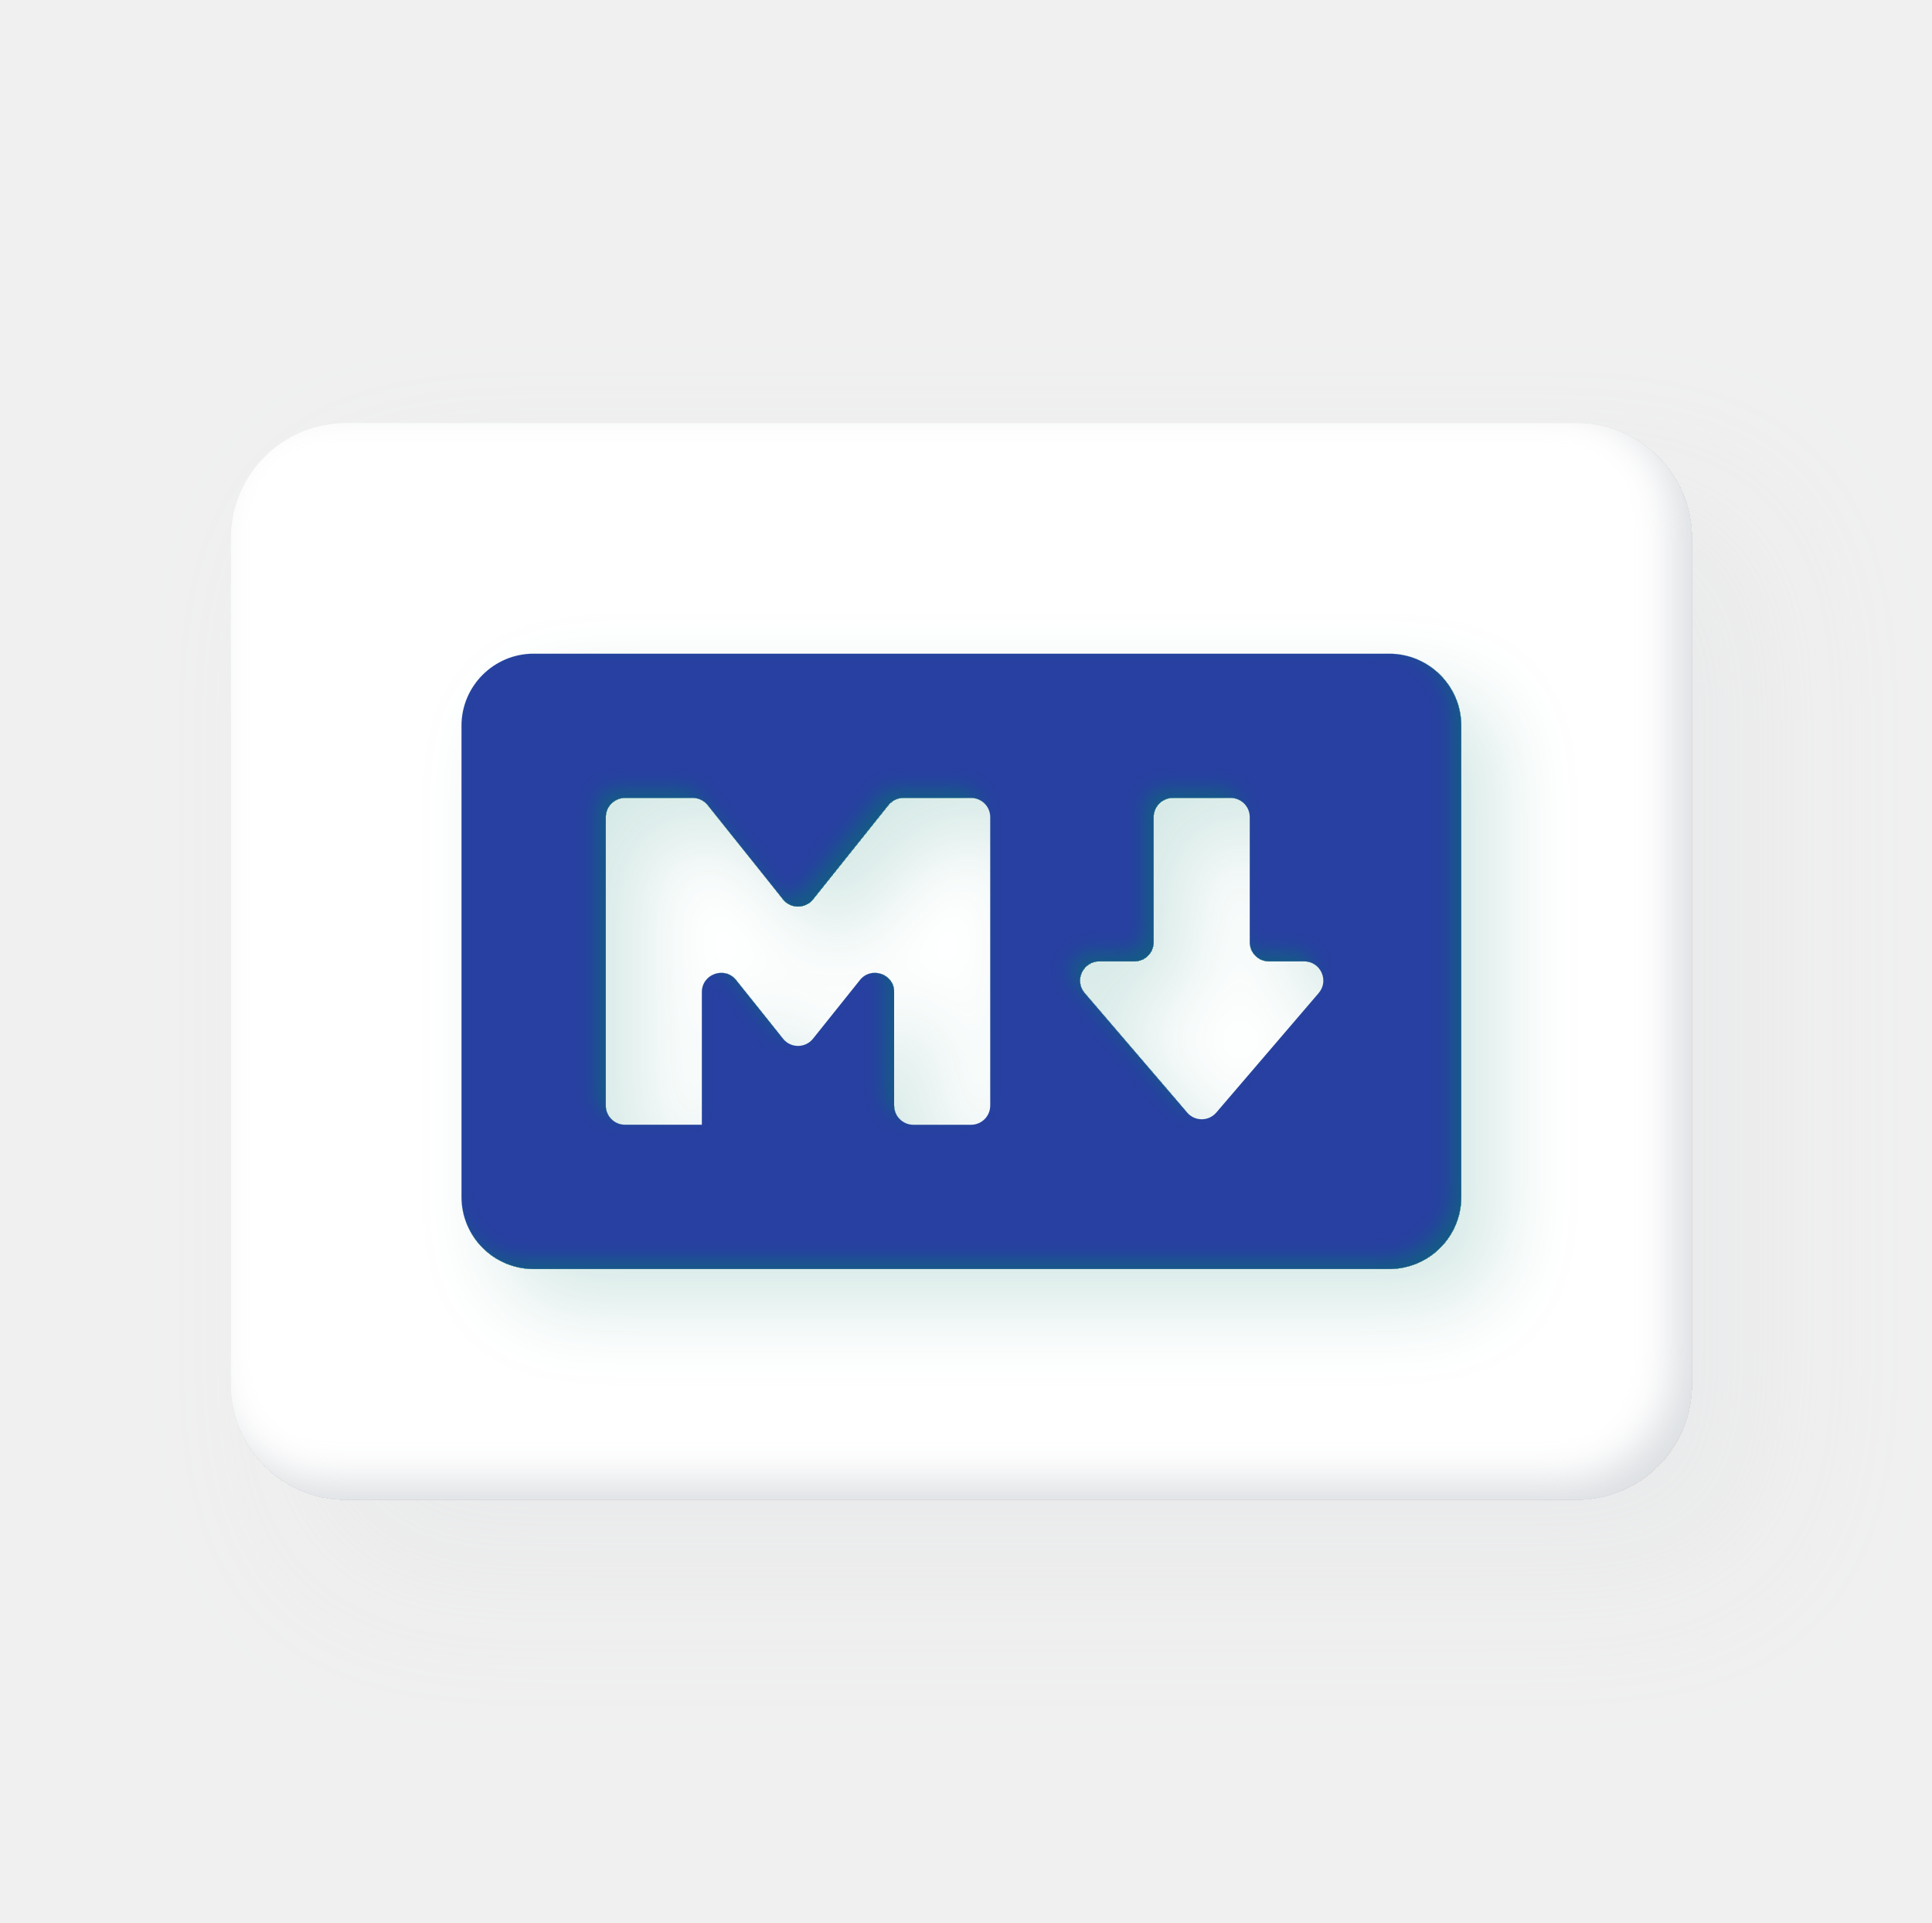
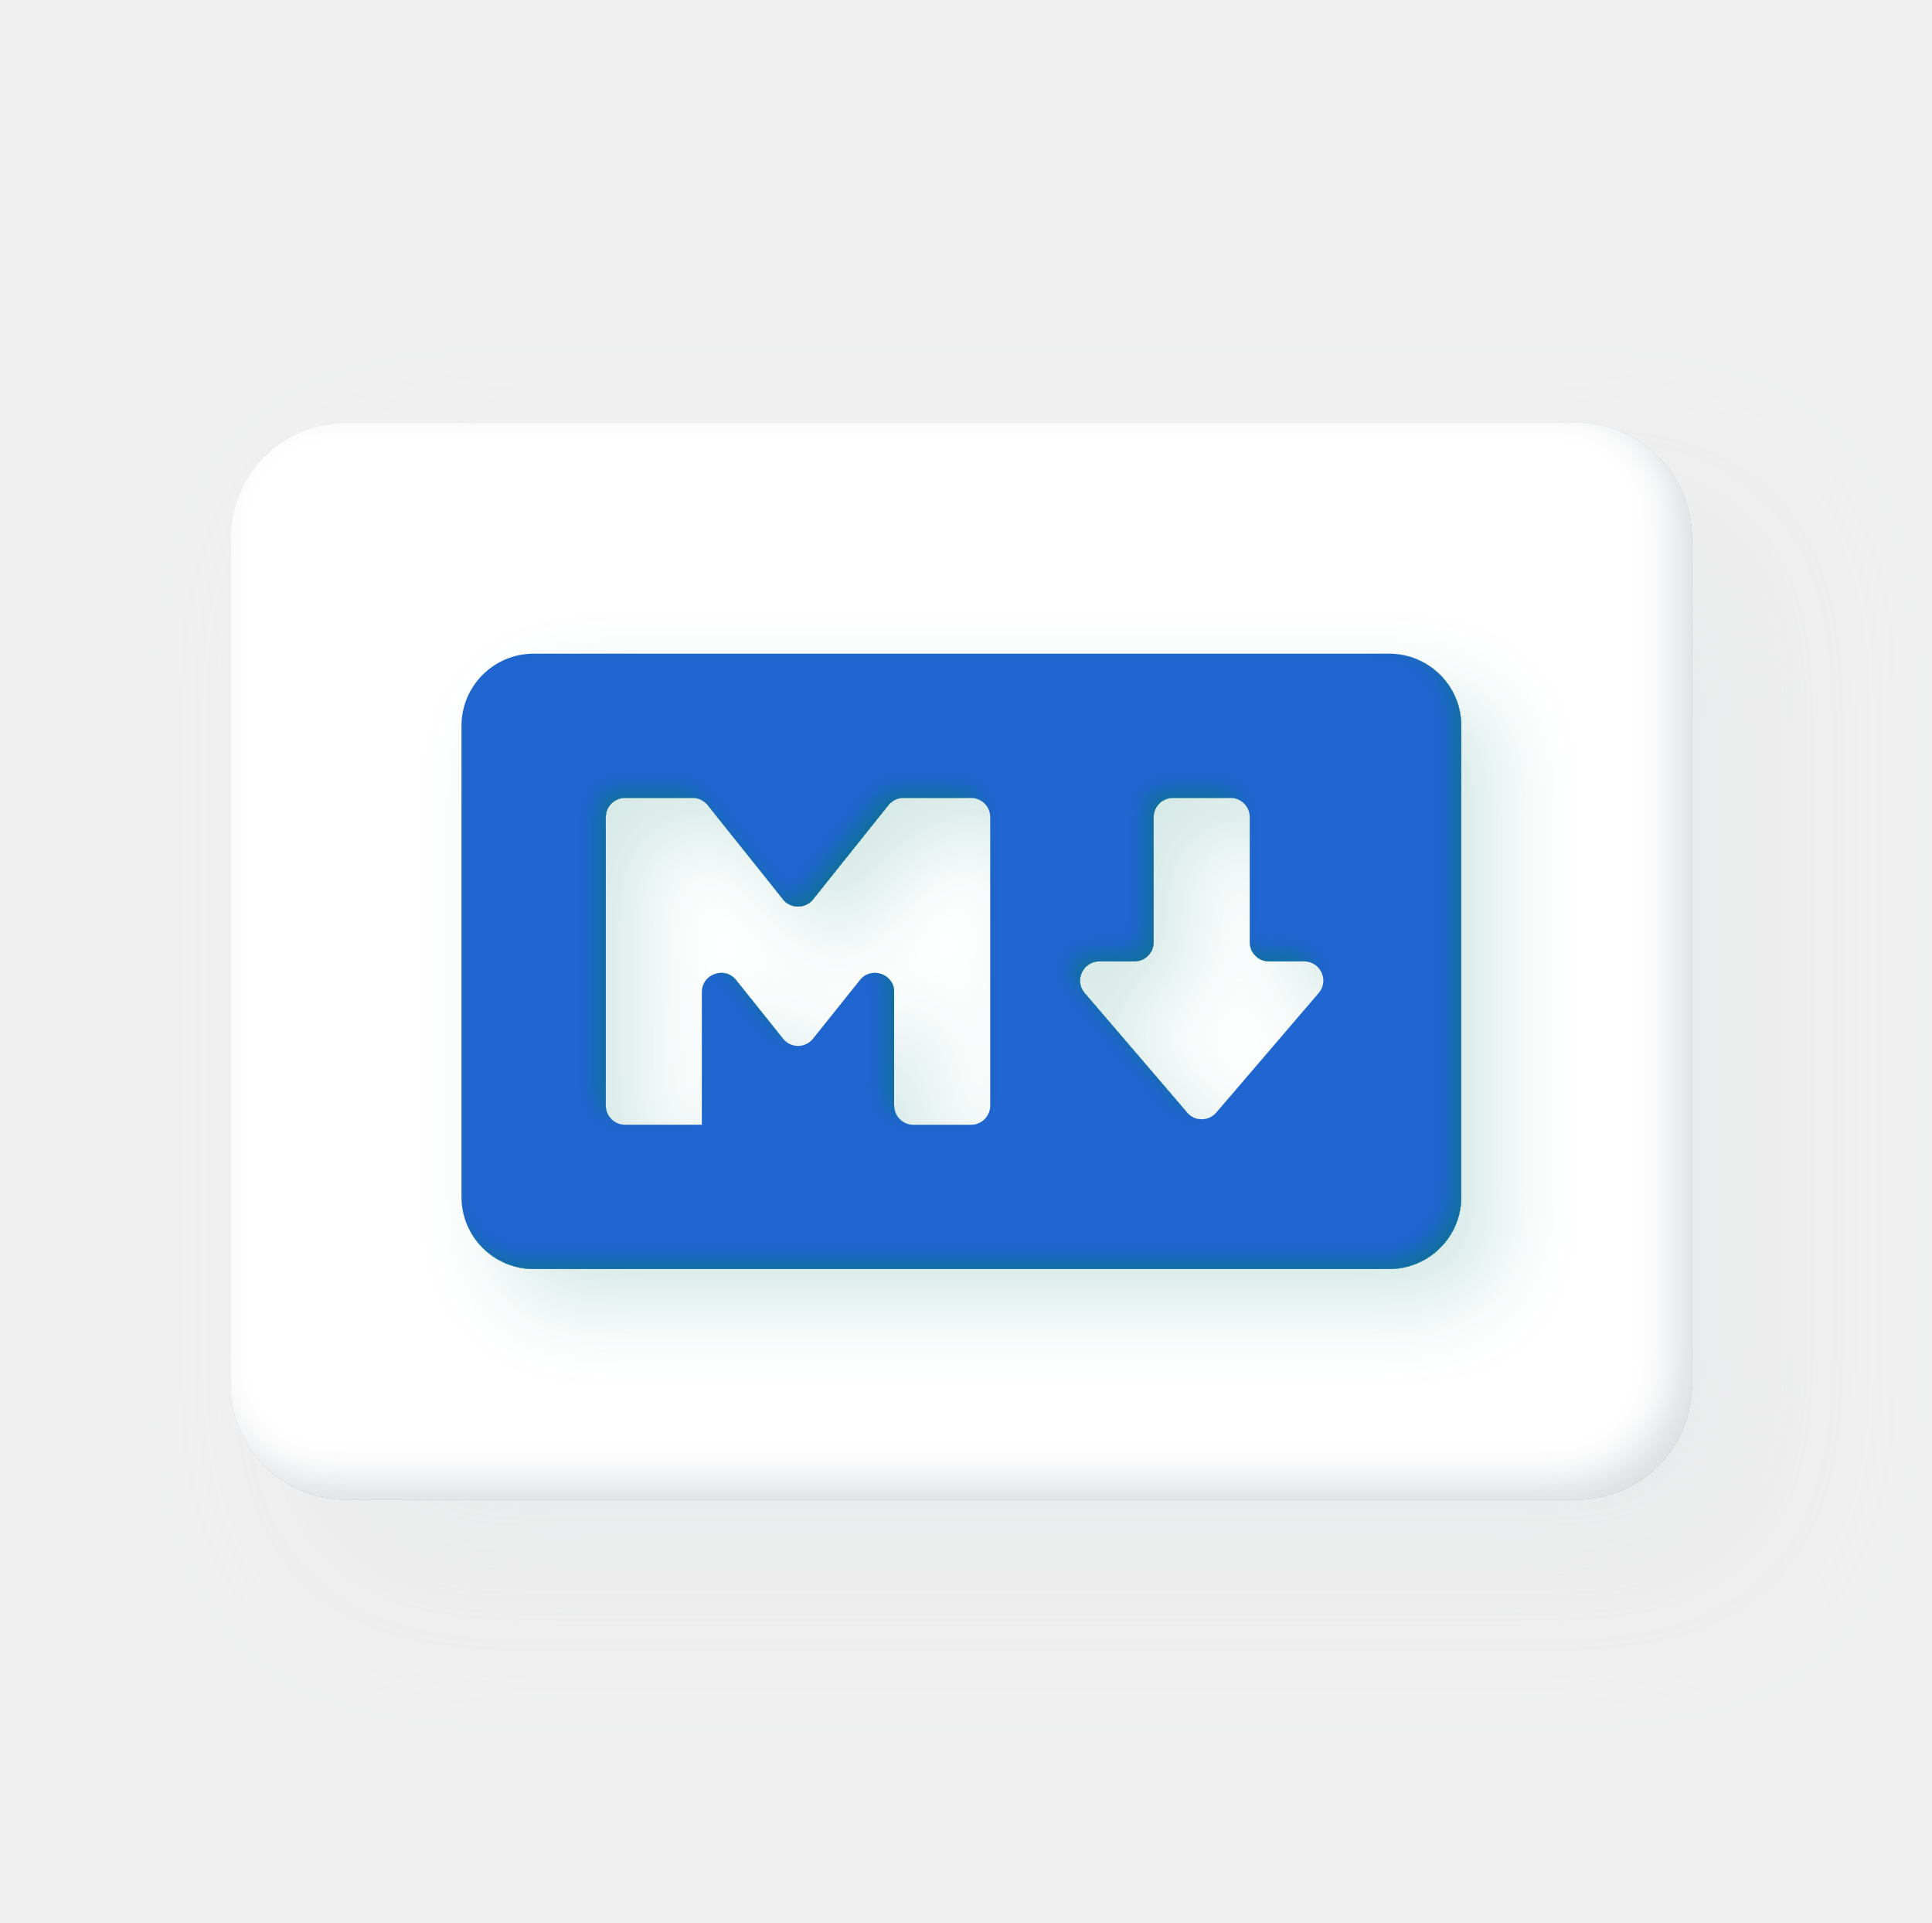
<svg xmlns="http://www.w3.org/2000/svg" width="201" height="200" viewBox="0 0 201 200" fill="none">
  <g filter="url(#filter0_di_2208_147554)">
    <rect x="24.014" y="44" width="152" height="112" rx="12" fill="white" />
  </g>
  <g filter="url(#filter1_di_2208_147554)">
-     <path d="M144.524 132H55.517C51.38 132 48.014 128.639 48.014 124.502V75.498C48.014 71.361 51.38 68 55.517 68H144.518C148.655 68 152.021 71.361 152.021 75.498V124.502C152.027 128.639 148.66 132 144.524 132ZM73.02 117.004V103.203C73.02 101.313 75.401 100.477 76.582 101.954L81.46 108.049C82.26 109.05 83.782 109.05 84.583 108.049L89.46 101.954C90.641 100.477 93.022 101.313 93.022 103.203V115.004C93.022 116.109 93.917 117.004 95.022 117.004H101.022C102.127 117.004 103.022 116.109 103.022 115.004V84.996C103.022 83.891 102.127 82.996 101.022 82.996H93.983C93.376 82.996 92.801 83.272 92.421 83.746L84.583 93.546C83.782 94.547 82.26 94.547 81.459 93.546L73.621 83.746C73.242 83.272 72.667 82.996 72.059 82.996H65.02C63.915 82.996 63.02 83.891 63.02 84.996V114.999C63.02 116.104 63.915 116.999 65.02 116.999H73.015C73.018 116.999 73.02 117.001 73.02 117.004V117.004ZM137.193 103.301C138.305 102.004 137.383 100 135.675 100H132.022C130.918 100 130.022 99.105 130.022 98V84.996C130.022 83.891 129.127 82.996 128.022 82.996H122.016C120.912 82.996 120.016 83.891 120.016 84.996V98C120.016 99.105 119.121 100 118.016 100H114.365C112.656 100 111.734 102.004 112.846 103.302L123.503 115.732C124.301 116.663 125.742 116.663 126.54 115.732L137.193 103.301Z" fill="#2740A1" />
+     <path d="M144.524 132H55.517C51.38 132 48.014 128.639 48.014 124.502V75.498C48.014 71.361 51.38 68 55.517 68H144.518C148.655 68 152.021 71.361 152.021 75.498V124.502C152.027 128.639 148.66 132 144.524 132ZM73.02 117.004V103.203C73.02 101.313 75.401 100.477 76.582 101.954L81.46 108.049C82.26 109.05 83.782 109.05 84.583 108.049L89.46 101.954C90.641 100.477 93.022 101.313 93.022 103.203V115.004C93.022 116.109 93.917 117.004 95.022 117.004H101.022C102.127 117.004 103.022 116.109 103.022 115.004V84.996C103.022 83.891 102.127 82.996 101.022 82.996H93.983C93.376 82.996 92.801 83.272 92.421 83.746L84.583 93.546C83.782 94.547 82.26 94.547 81.459 93.546L73.621 83.746C73.242 83.272 72.667 82.996 72.059 82.996H65.02C63.915 82.996 63.02 83.891 63.02 84.996V114.999C63.02 116.104 63.915 116.999 65.02 116.999H73.015C73.018 116.999 73.02 117.001 73.02 117.004V117.004ZM137.193 103.301C138.305 102.004 137.383 100 135.675 100H132.022C130.918 100 130.022 99.105 130.022 98V84.996C130.022 83.891 129.127 82.996 128.022 82.996H122.016C120.912 82.996 120.016 83.891 120.016 84.996V98C120.016 99.105 119.121 100 118.016 100H114.365C112.656 100 111.734 102.004 112.846 103.302L123.503 115.732C124.301 116.663 125.742 116.663 126.54 115.732L137.193 103.301Z" fill="#2065D1" />
  </g>
  <defs>
    <filter id="filter0_di_2208_147554" x="16.014" y="36" width="184" height="144" filterUnits="userSpaceOnUse" color-interpolation-filters="sRGB">
      <feFlood flood-opacity="0" result="BackgroundImageFix" />
      <feColorMatrix in="SourceAlpha" type="matrix" values="0 0 0 0 0 0 0 0 0 0 0 0 0 0 0 0 0 0 127 0" result="hardAlpha" />
      <feOffset dx="8" dy="8" />
      <feGaussianBlur stdDeviation="8" />
      <feColorMatrix type="matrix" values="0 0 0 0 0.771 0 0 0 0 0.793 0 0 0 0 0.819 0 0 0 0.16 0" />
      <feBlend mode="normal" in2="BackgroundImageFix" result="effect1_dropShadow_2208_147554" />
      <feBlend mode="normal" in="SourceGraphic" in2="effect1_dropShadow_2208_147554" result="shape" />
      <feColorMatrix in="SourceAlpha" type="matrix" values="0 0 0 0 0 0 0 0 0 0 0 0 0 0 0 0 0 0 127 0" result="hardAlpha" />
      <feOffset dx="-2" dy="-2" />
      <feGaussianBlur stdDeviation="2" />
      <feComposite in2="hardAlpha" operator="arithmetic" k2="-1" k3="1" />
      <feColorMatrix type="matrix" values="0 0 0 0 0.717 0 0 0 0 0.741 0 0 0 0 0.768 0 0 0 0.48 0" />
      <feBlend mode="normal" in2="shape" result="effect2_innerShadow_2208_147554" />
    </filter>
    <filter id="filter1_di_2208_147554" x="44.014" y="64" width="120.008" height="80" filterUnits="userSpaceOnUse" color-interpolation-filters="sRGB">
      <feFlood flood-opacity="0" result="BackgroundImageFix" />
      <feColorMatrix in="SourceAlpha" type="matrix" values="0 0 0 0 0 0 0 0 0 0 0 0 0 0 0 0 0 0 127 0" result="hardAlpha" />
      <feOffset dx="4" dy="4" />
      <feGaussianBlur stdDeviation="4" />
      <feColorMatrix type="matrix" values="0 0 0 0 0 0 0 0 0 0.471 0 0 0 0 0.404 0 0 0 0.16 0" />
      <feBlend mode="normal" in2="BackgroundImageFix" result="effect1_dropShadow_2208_147554" />
      <feBlend mode="normal" in="SourceGraphic" in2="effect1_dropShadow_2208_147554" result="shape" />
      <feColorMatrix in="SourceAlpha" type="matrix" values="0 0 0 0 0 0 0 0 0 0 0 0 0 0 0 0 0 0 127 0" result="hardAlpha" />
      <feOffset dx="-1" dy="-1" />
      <feGaussianBlur stdDeviation="1" />
      <feComposite in2="hardAlpha" operator="arithmetic" k2="-1" k3="1" />
      <feColorMatrix type="matrix" values="0 0 0 0 0 0 0 0 0 0.471 0 0 0 0 0.404 0 0 0 0.48 0" />
      <feBlend mode="normal" in2="shape" result="effect2_innerShadow_2208_147554" />
    </filter>
  </defs>
</svg>
